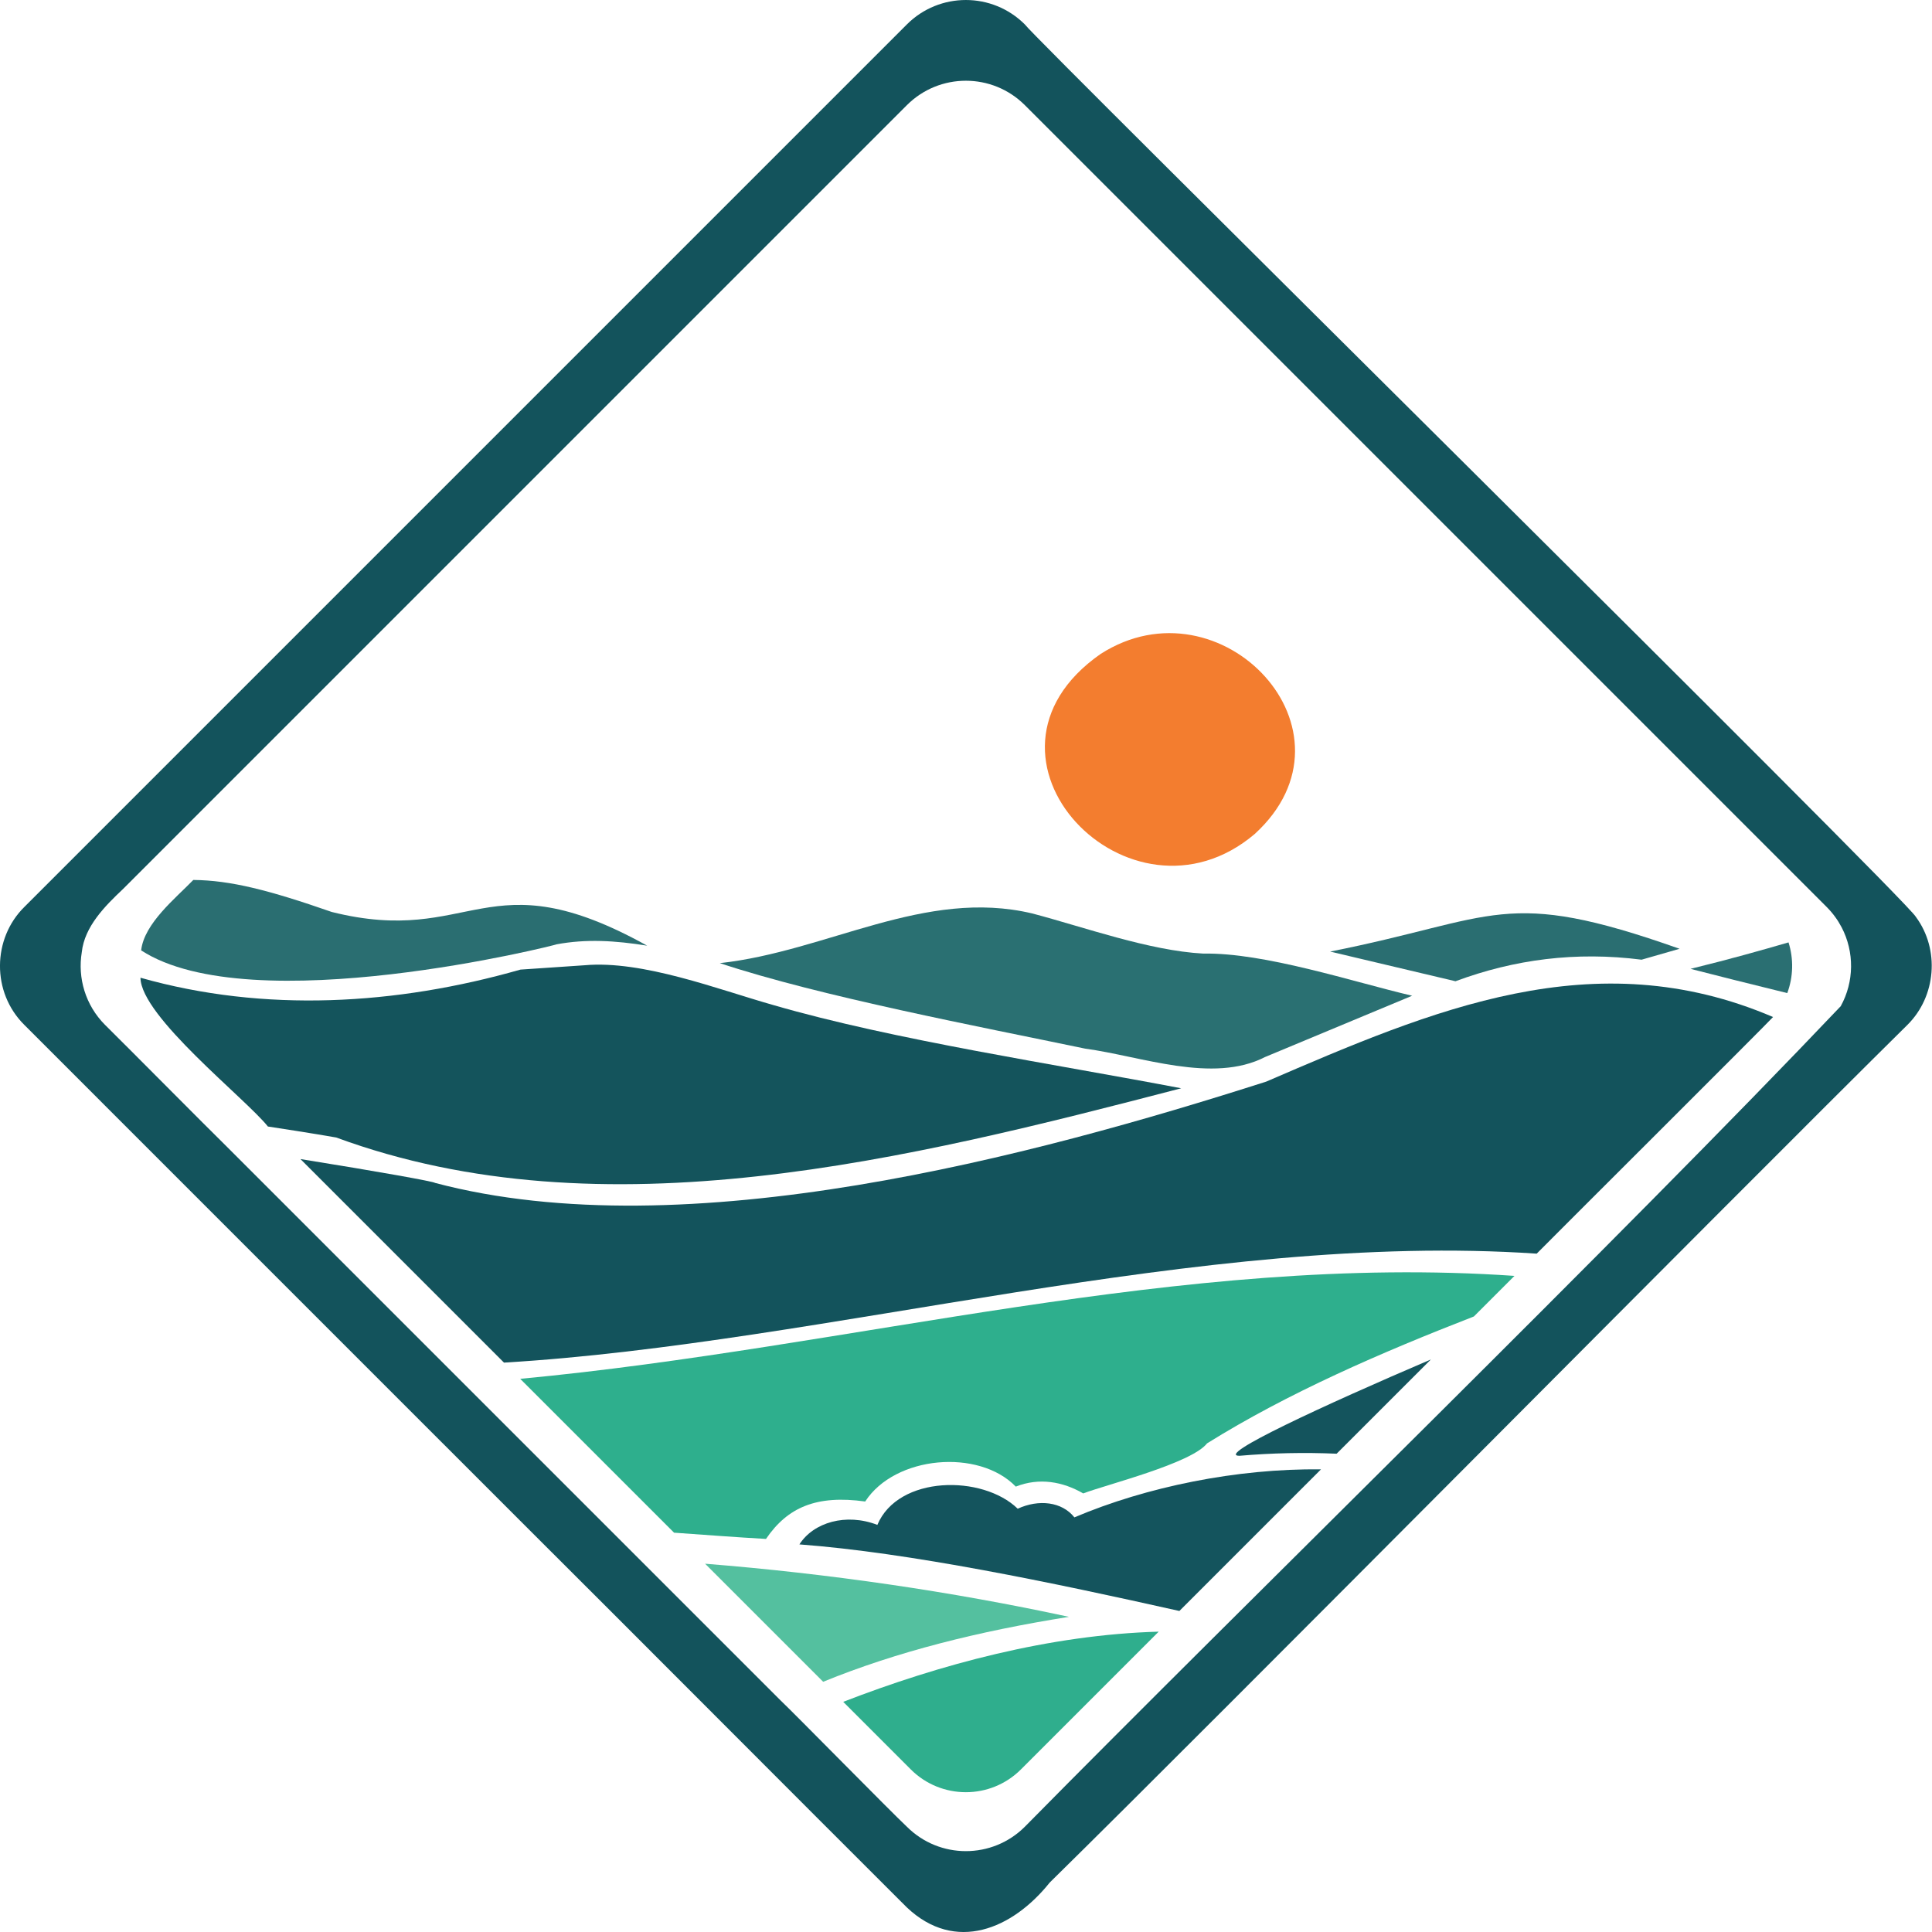
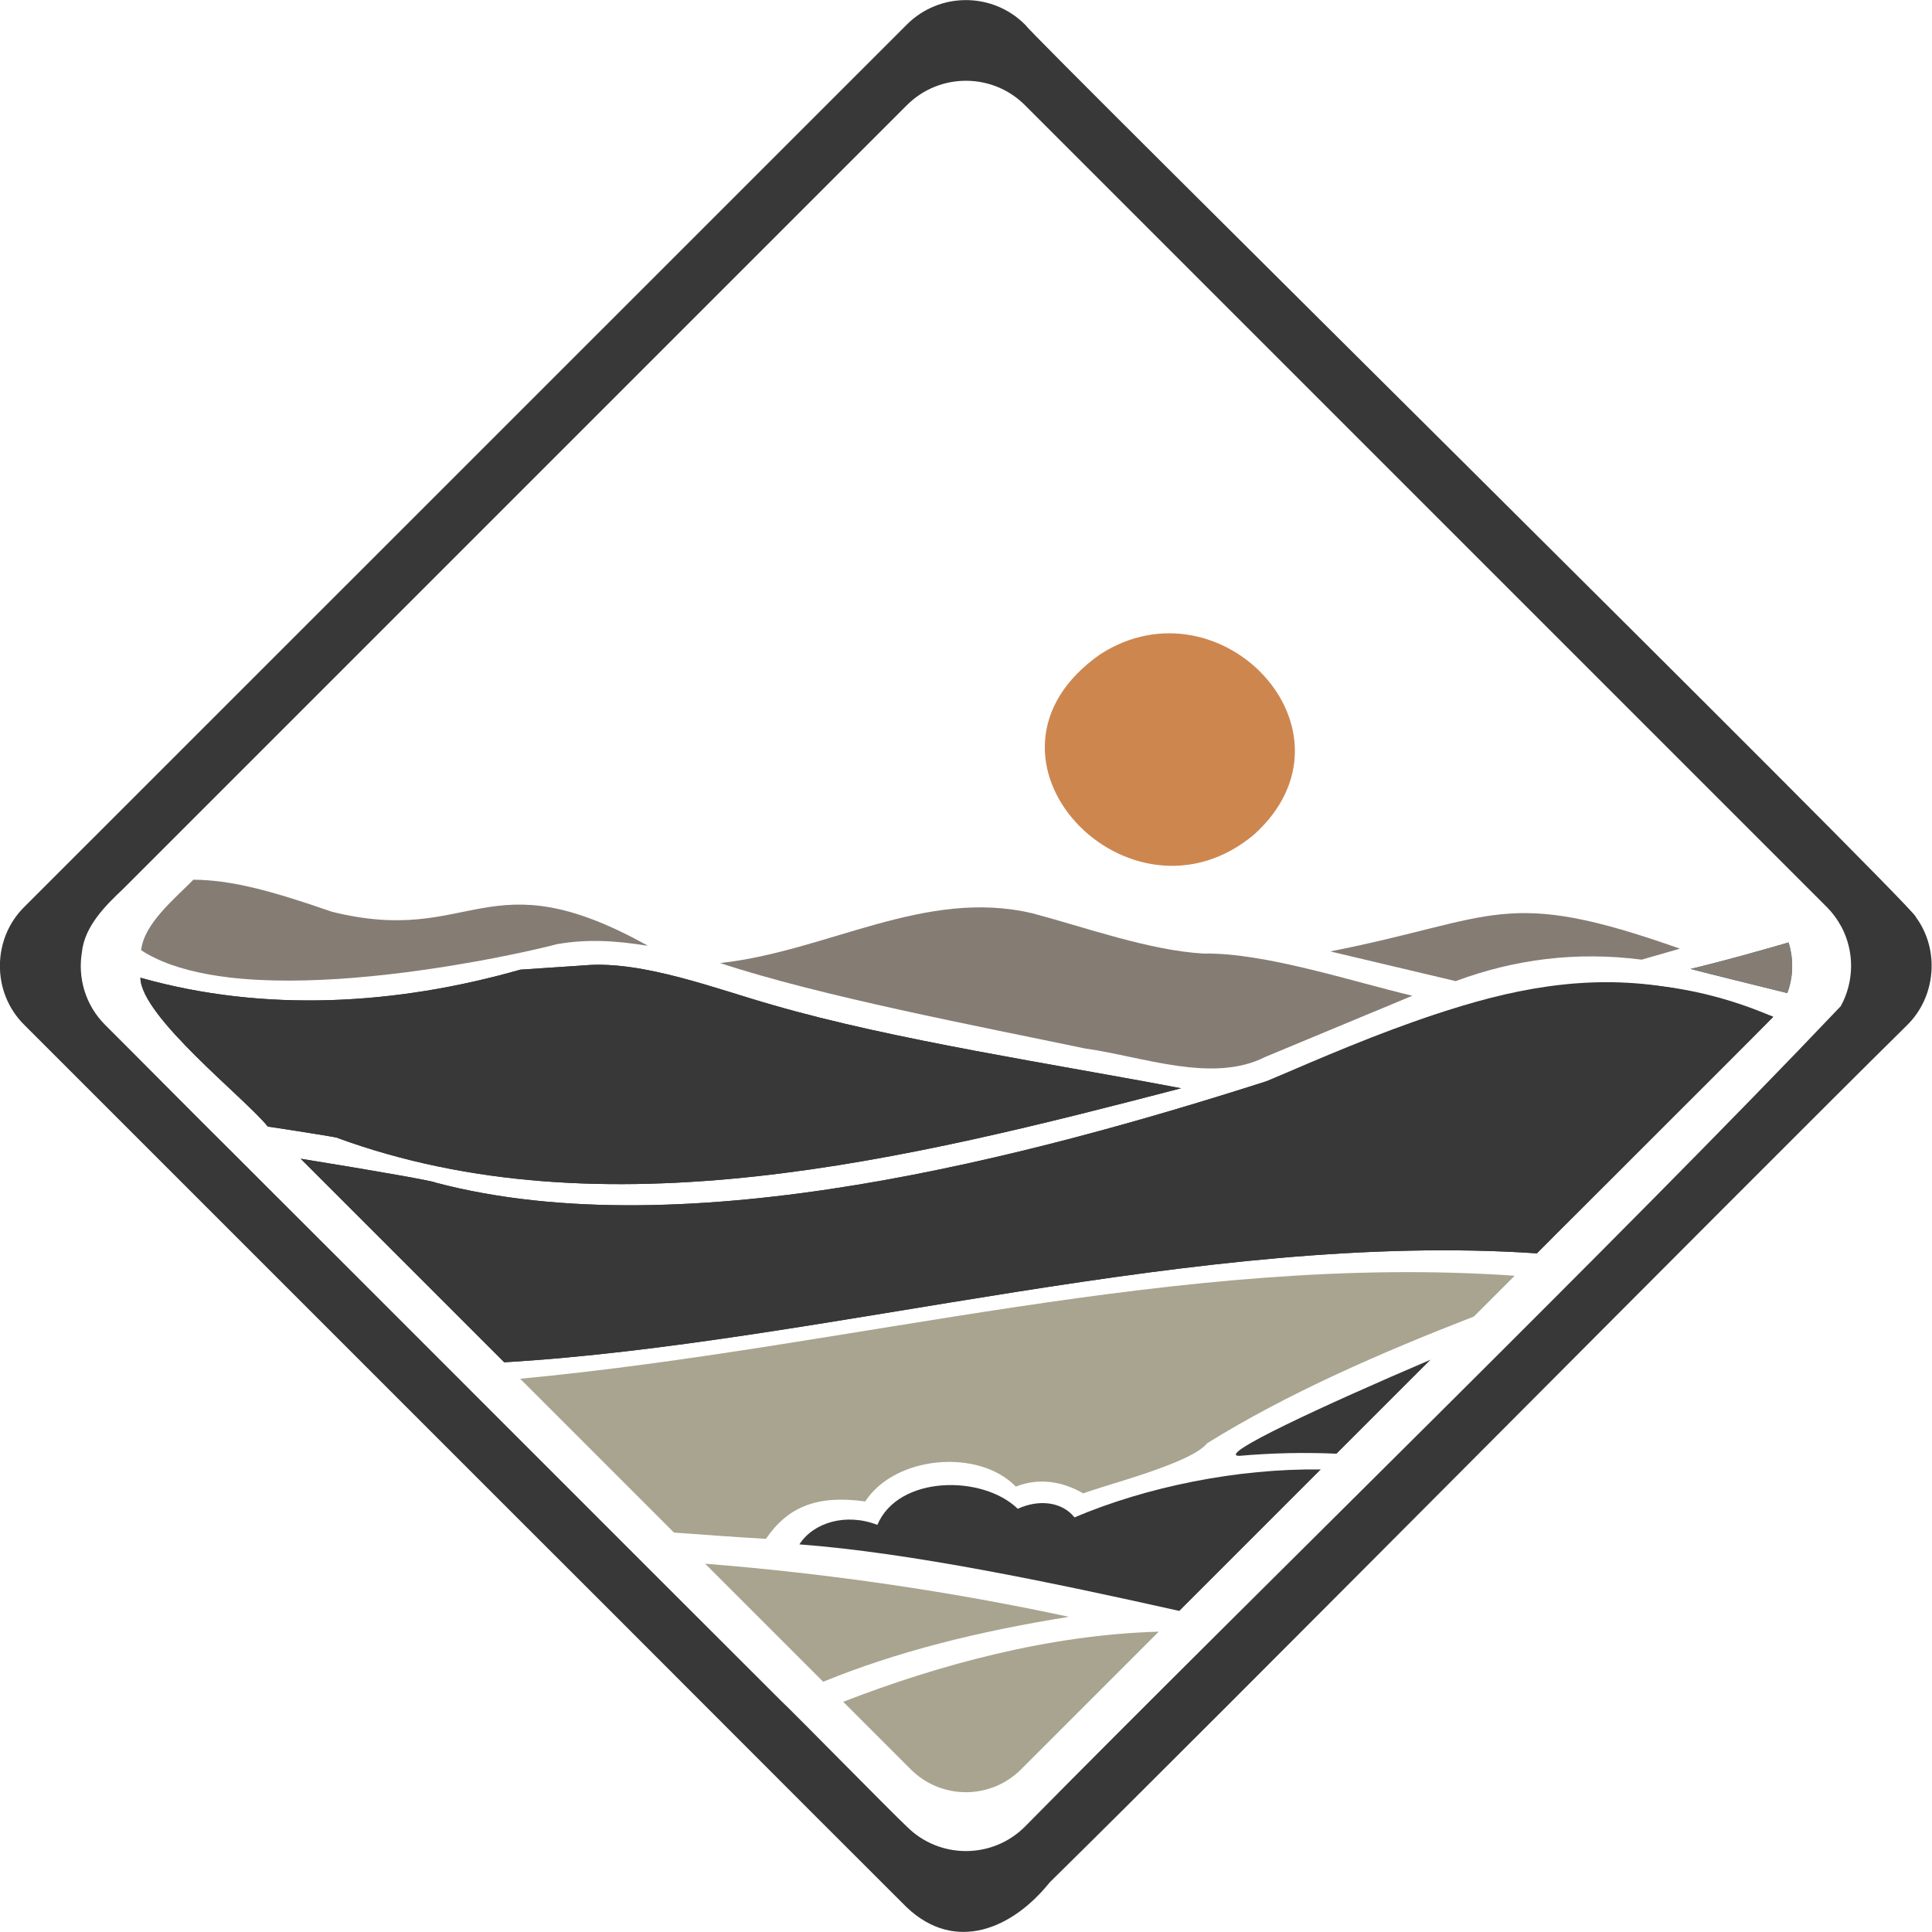
- <svg xmlns="http://www.w3.org/2000/svg" id="Camada_2" data-name="Camada 2" viewBox="0 0 1079.94 1080.09">
+ <svg xmlns="http://www.w3.org/2000/svg" id="Camada_2" version="1.1" viewBox="0 0 1079.9 1080.1">
  <defs>
    <style>
-       .cls-1 {
-         fill: #2a7072;
+       .st0 {
+         fill: #ce864f;
      }

-       .cls-2 {
-         fill: #14545c;
+       .st1 {
+         fill: #383838;
      }

-       .cls-3 {
-         fill: #2eaf8d;
-       }
- 
-       .cls-4 {
-         fill: #54c09f;
-       }
- 
-       .cls-5 {
-         fill: #f37d2f;
-       }
- 
-       .cls-6 {
-         fill: #2a6e71;
-       }
- 
-       .cls-7 {
+       .st2 {
        fill: none;
      }

-       .cls-8 {
-         fill: #14545d;
+       .st3 {
+         fill: #857c74;
      }

-       .cls-9 {
+       .st4 {
        fill: #2a6f72;
      }

-       .cls-10 {
-         fill: #2fae8d;
-       }
- 
-       .cls-11 {
-         fill: #13535c;
+       .st5 {
+         fill: #a9a48f;
      }
    </style>
  </defs>
-   <g id="Camada_1-2" data-name="Camada 1">
-     <g>
-       <path class="cls-5" d="M701.44,466.26c-69.6,59.01-168.33-43.23-86.18-100.64,67.21-43.15,149.13,43.1,86.18,100.64Z" />
-       <path class="cls-1" d="M789.46,556.67l-82.24,34.27c-29.29,15.03-69.27-.47-100.56-4.7-58.79-12.26-148.14-29.17-204.23-47.79,60.18-6.62,114.55-42.03,174.61-27.79,29.11,7.66,65.41,20.83,95.67,22.45,34.26-.63,83.63,15.79,116.75,23.56Z" />
-       <path class="cls-9" d="M999.18,555.19c-20.14-4.95-41.36-10.24-54.09-13.55,22.62-5.55,40.23-10.56,54.79-14.79,2.91,9.23,2.68,19.24-.7,28.34Z" />
-       <path class="cls-6" d="M938.97,530.42l-21.24,6.1c-36.74-4.69-71.16-.18-104.04,12.05l-70.07-16.59c93.7-18.54,96.83-36.38,195.35-1.56Z" />
-       <path class="cls-8" d="M799.94,760.01l-52.69,52.69c-18.07-.79-36.18-.4-54.33,1.16-13.81,0,46.57-27.99,107.02-53.85Z" />
-       <path class="cls-6" d="M361.8,528.68c-18.04-2.88-34.02-3.83-50.66-.75.85.15-170.63,43.4-232.23,3.38,1.69-15.06,19.17-29.06,29.16-39.37,20.82.19,42.33,5.69,77.4,17.9,78.9,19.74,86.21-31.21,176.33,18.84Z" />
-       <path class="cls-11" d="M991.22,568.57c-2.31,2.77-129.67,129.67-132.13,132.29-188.09-12.75-397.25,50.21-577.34,60.91l-113.78-113.79c43.98,7.05,74.7,12.58,75.25,13.33,140.3,37.15,334.38-14.97,464.69-56.64,93-40.11,183.23-78.96,283.31-36.1Z" />
-       <path class="cls-2" d="M660.34,608.41c-151.77,39.51-322.99,82.54-472.39,27.51-.75-.16-15.61-2.71-38.18-6.14-12.43-15.64-71.04-61.51-71.24-83.18,69.29,19.63,142.91,15.32,212.43-4.54l35.83-2.43c32.51-2.9,74.55,13.49,105.54,22.25,67.53,19.62,158.46,33.18,228.01,46.53Z" />
-       <path class="cls-10" d="M647.77,912.18l-77.01,77.01c-17.01,17-44.58,17-61.59,0l-37.77-37.77c53.91-20.88,115.63-37.54,176.37-39.24Z" />
-       <path class="cls-3" d="M846.66,713.29l-22.69,22.69c-51.68,20.07-103.98,42.76-149.16,70.94-8.78,11.21-56.36,23.06-69.24,27.98-11.37-6.59-24.57-9-37.69-3.81-20.69-21.36-67.54-17.35-84.19,8.33-27.25-3.77-43.39,3.21-55.46,20.92-16.04-.89-33.55-2.23-51.4-3.49l-86.01-86.01c185.95-17.48,369.36-70.47,555.84-57.55Z" />
-       <path class="cls-4" d="M597.61,903.9c-50.62,8.06-96.07,19.44-137.43,36.3l-66-66c69.1,5.53,137.33,15.45,203.43,29.7Z" />
-       <path class="cls-8" d="M738.51,821.44l-79.18,79.18c-71.13-15.93-150.81-32.59-212.42-37.22,7.87-12.33,26.1-17.67,43.58-10.91,11.66-27.79,58.83-28.14,78.47-9.04,11.74-5.4,24.72-3.95,31.68,4.84,40.36-17.13,90.83-27.39,137.87-26.85Z" />
-       <path class="cls-7" d="M90.11,538.02c-3.02-2.26-6.86-4.51-11.2-6.71,1.69-15.06,19.17-29.06,29.16-39.37,20.82.19,42.33,5.69,77.4,17.9,78.9,19.74,86.21-31.21,176.33,18.84-18.04-2.88-34.02-3.83-50.66-.75-.03,1.02-151.77,37.14-221.03,10.09Z" />
-       <path class="cls-7" d="M187.95,635.92c-.75-.16-15.61-2.71-38.18-6.14-12.43-15.64-71.04-61.51-71.24-83.18,69.29,19.63,142.91,15.32,212.43-4.54l35.83-2.43c32.51-2.9,74.55,13.49,105.54,22.25,67.53,19.62,158.46,33.18,228.01,46.53-151.77,39.51-322.99,82.54-472.39,27.51Z" />
-       <path class="cls-7" d="M615.26,365.62c67.21-43.16,149.13,43.09,86.18,100.64-69.59,59-168.32-43.23-86.18-100.64Z" />
-       <path class="cls-7" d="M606.66,586.24c-58.79-12.26-148.14-29.17-204.23-47.79,60.18-6.62,114.55-42.03,174.61-27.79,29.11,7.66,65.41,20.83,95.67,22.45,34.26-.63,83.63,15.79,116.75,23.56-79.53,31.71-93.21,53.39-182.8,29.57Z" />
-       <path class="cls-7" d="M813.69,548.57l-70.07-16.59c93.7-18.54,96.83-36.38,195.35-1.56l-21.24,6.1c-36.74-4.69-71.16-.18-104.04,12.05Z" />
-       <path class="cls-7" d="M969.92,561.83c7.39,2.52,14.48,4.76,21.3,6.74-126.12,126.48-294.84,294.92-420.46,420.62-17.01,17-44.58,17-61.59,0,0,0-114.99-114.99-114.99-114.99-18.6-18.6-93.28-93.27-112.42-112.43h-.01l-113.78-113.79c43.98,7.05,74.7,12.58,75.25,13.33,140.3,37.15,334.38-14.97,464.69-56.64,87.04-35.12,167.09-76.67,262.01-42.84Z" />
-       <path class="cls-7" d="M999.18,555.19c-20.14-4.95-41.36-10.24-54.09-13.55,22.62-5.55,40.23-10.56,54.79-14.79,2.91,9.23,2.68,19.24-.7,28.34Z" />
-       <path class="cls-11" d="M1071.04,512.56c-3.27-7.87-493.56-491.93-498.1-498.9-18.21-18.21-47.75-18.21-65.97.01,0,0-493.34,493.35-493.34,493.35-17.9,17.63-18.46,47.71,0,65.98,79.25,79.33,197.48,197.42,276.85,276.85,60.29,60.06,156.54,156.7,216.49,216.49,27.13,25.69,59.07,12.14,79.89-13.91,92.01-90.34,383.04-384.22,479.45-479.43,16.12-15.9,18.25-42.21,4.74-60.44ZM1029.07,562.51c-122.22,128.69-333.27,334.08-456.11,458.71-18.22,18.22-47.76,18.22-65.98,0-8.86-8.29-63.44-63.86-70.52-70.52-93.38-93.25-215.23-215.33-309.05-309.05-12.83-12.59-55.35-55.52-68.65-68.65-11.06-11.06-15.41-26.3-13.04-40.65,1.53-14.42,13.04-25.89,23.12-35.41,0,0,438.14-438.14,438.14-438.14,18.22-18.22,47.76-18.22,65.98,0,0,0,448.22,448.22,448.22,448.22,3.44,3.44,6.23,7.29,8.38,11.38,7.2,13.8,7.05,30.44-.49,44.11Z" />
-     </g>
-   </g>
+   <path class="st0" d="M701.4,466.3c-69.6,59-168.3-43.2-86.2-100.6,67.2-43.1,149.1,43.1,86.2,100.6Z" />
+   <path class="st3" d="M789.5,556.7l-21.8,9.1c-.1,0-.2,0-.3.1l-58.4,24.3-1.7.7c-14.5,7.4-31.5,7.4-48.8,5h0c-17.8-2.5-35.8-7.5-51.7-9.7-58.8-12.3-148.1-29.2-204.2-47.8,60.2-6.6,114.5-42,174.6-27.8,29.1,7.7,65.4,20.8,95.7,22.5,34.3-.6,83.6,15.8,116.8,23.6Z" />
+   <path class="st4" d="M999.2,555.2c-20.1-5-41.4-10.2-54.1-13.5,22.6-5.5,40.2-10.6,54.8-14.8,2.9,9.2,2.7,19.2-.7,28.3Z" />
+   <path class="st3" d="M939,530.4l-21.2,6.1c-36.7-4.7-71.2-.2-104,12l-70.1-16.6c93.7-18.5,96.8-36.4,195.3-1.6Z" />
+   <path class="st1" d="M799.9,760l-52.7,52.7c-18.1-.8-36.2-.4-54.3,1.2-13.8,0,46.6-28,107-53.8Z" />
+   <path class="st3" d="M361.8,528.7c-18-2.9-34-3.8-50.7-.8,0,0,0,0,0,0-.7.3-18.2,4.7-43.8,9.4-1.1.2-2.3.4-3.5.6-38.2,6.8-92.7,13.7-136.1,8.5-15.6-1.9-29.7-5.3-41.2-10.9-2.7-1.3-5.2-2.7-7.6-4.3,1.7-15.1,19.2-29.1,29.2-39.4,20.8.2,42.3,5.7,77.4,17.9,78.9,19.7,86.2-31.2,176.3,18.8Z" />
+   <path class="st1" d="M991.2,568.6s0,0,0,0c-2.5,2.8-49.7,49.9-86.9,87-2.5,2.5-5.1,5.1-7.6,7.6-20.6,20.6-36.7,36.6-37.5,37.5-188.1-12.8-397.2,50.2-577.3,60.9h0l-113.8-113.8c44,7.1,74.7,12.6,75.2,13.3,140.3,37.2,334.4-15,464.7-56.6,31.4-13.5,62.4-26.9,93.6-37.1,42.5-13.8,85.3-21.7,129.6-15.7,0,0,.1,0,.2,0,19.6,2.6,39.5,8,59.8,16.7Z" />
+   <path class="st1" d="M660.3,608.4c-151.8,39.5-323,82.5-472.4,27.5-.8-.2-15.6-2.7-38.2-6.1-12.4-15.6-71-61.5-71.2-83.2,69.3,19.6,142.9,15.3,212.4-4.5l35.8-2.4c32.5-2.9,74.6,13.5,105.5,22.2,67.5,19.6,158.5,33.2,228,46.5Z" />
+   <path class="st5" d="M647.8,912.2l-77,77c-17,17-44.6,17-61.6,0l-37.8-37.8c53.9-20.9,115.6-37.5,176.4-39.2Z" />
+   <path class="st5" d="M846.7,713.3l-22.7,22.7c-51.7,20.1-104,42.8-149.2,70.9-8.8,11.2-56.4,23.1-69.2,28-11.4-6.6-24.6-9-37.7-3.8-20.7-21.4-67.5-17.4-84.2,8.3-27.2-3.8-43.4,3.2-55.5,20.9-16-.9-33.5-2.2-51.4-3.5-24.7-24.7-64.5-64.5-85.5-85.5l-.5-.5h0c186-17.5,369.3-70.5,555.8-57.6Z" />
+   <path class="st5" d="M597.6,903.9c-50.6,8.1-96.1,19.4-137.4,36.3l-66-66c69.1,5.5,137.3,15.5,203.4,29.7Z" />
+   <path class="st1" d="M738.5,821.4l-5.9,5.9c-13.7,13.7-27.3,27.3-40.8,40.8l-32.5,32.5s0,0,0,0c-71.1-15.9-150.8-32.6-212.4-37.2,7.9-12.3,26.1-17.7,43.6-10.9,11.7-27.8,58.8-28.1,78.5-9,11.7-5.4,24.7-4,31.7,4.8,40.4-17.1,90.8-27.4,137.9-26.8Z" />
+   <path class="st2" d="M361.8,528.7c-18-2.9-34-3.8-50.7-.8,0,0,0,0,0,0-.6.5-18.1,4.8-43.8,9.4-1.1.2-2.3.4-3.5.6-38.2,6.6-92.6,13.2-136.1,8.5-14-1.5-26.8-4.2-37.7-8.4-1.1-.8-2.3-1.6-3.6-2.4-2.3-1.4-4.9-2.9-7.6-4.3,1.7-15.1,19.2-29.1,29.2-39.4,20.8.2,42.3,5.7,77.4,17.9,78.9,19.7,86.2-31.2,176.3,18.8Z" />
+   <path class="st1" d="M660.3,608.4c-151.8,39.5-323,82.5-472.4,27.5-.8-.2-15.6-2.7-38.2-6.1-12.4-15.6-71-61.5-71.2-83.2,69.3,19.6,142.9,15.3,212.4-4.5l35.8-2.4c32.5-2.9,74.6,13.5,105.5,22.2,67.5,19.6,158.5,33.2,228,46.5Z" />
+   <path class="st2" d="M615.3,365.6c67.2-43.2,149.1,43.1,86.2,100.6-69.6,59-168.3-43.2-86.2-100.6Z" />
+   <path class="st2" d="M789.5,556.7c-7.9,3.1-15.1,6.2-21.8,9.1-.1,0-.2,0-.3.1-23.8,10.3-41.2,18.9-58.4,24.3-15.5,4.9-30.9,7.2-50.6,5.7h0c-14.3-1.1-31-4.2-51.7-9.7-58.8-12.3-148.1-29.2-204.2-47.8,60.2-6.6,114.5-42,174.6-27.8,29.1,7.7,65.4,20.8,95.7,22.5,34.3-.6,83.6,15.8,116.8,23.6Z" />
+   <path class="st2" d="M939,530.4l-21.2,6.1c-36.7-4.7-71.2-.2-104,12l-70.1-16.6c93.7-18.5,96.8-36.4,195.3-1.6Z" />
+   <path class="st2" d="M394.2,874.2c69.1,5.5,137.3,15.5,203.4,29.7-50.6,8.1-96.1,19.4-137.4,36.3l-66-66Z" />
+   <path class="st2" d="M738.5,821.4l-5.9,5.9c-13.7,13.7-27.3,27.3-40.8,40.8s-21.8,21.8-32.5,32.5c0,0,0,0,0,0-71.1-15.9-150.8-32.6-212.4-37.2,7.9-12.3,26.1-17.7,43.6-10.9,11.7-27.8,58.8-28.1,78.5-9,11.7-5.4,24.7-4,31.7,4.8,40.4-17.1,90.8-27.4,137.9-26.8Z" />
+   <path class="st2" d="M799.9,760l-52.7,52.7c-18.1-.8-36.2-.4-54.3,1.2-13.8,0,46.6-28,107-53.8Z" />
+   <path class="st2" d="M846.7,713.3l-22.7,22.7c-51.7,20.1-104,42.8-149.2,70.9-8.8,11.2-56.4,23.1-69.2,28-11.4-6.6-24.6-9-37.7-3.8-20.7-21.4-67.5-17.4-84.2,8.3-27.2-3.8-43.4,3.2-55.5,20.9-16-.9-33.5-2.2-51.4-3.5-24.7-24.7-64.5-64.5-85.5-85.5-.2-.2-.3-.3-.5-.5,186-17.5,369.3-70.5,555.8-57.6Z" />
+   <path class="st1" d="M991.2,568.6s0,0,0,0c-27.3,27.3-56.5,56.6-86.9,87-2.5,2.5-5.1,5.1-7.6,7.6-20.6,20.6-36.7,36.6-37.5,37.5-188.1-12.8-397.2,50.2-577.3,60.9h0l-113.8-113.8c44,7.1,74.7,12.6,75.2,13.3,140.3,37.2,334.4-15,464.7-56.6,31.8-12.8,62.6-26.5,93.6-37.1,42.1-14.3,84.4-22.9,129.6-15.7,0,0,.1,0,.2,0,12.6,2,25.4,5.2,38.5,9.9,7.4,2.5,14.5,4.8,21.3,6.7Z" />
+   <path class="st3" d="M999.2,555.2c-20.1-5-41.4-10.2-54.1-13.5,22.6-5.5,40.2-10.6,54.8-14.8,2.9,9.2,2.7,19.2-.7,28.3Z" />
+   <path class="st1" d="M1071.1,512.6h0c-3.3-7.9-493.6-491.9-498.1-498.9-18.2-18.2-47.8-18.2-66,0L13.6,507c-17.9,17.6-18.5,47.7,0,66,79.2,79.3,197.5,197.4,276.8,276.8,60.3,60.1,156.5,156.7,216.5,216.5,27.1,25.7,59.1,12.1,79.9-13.9,92-90.3,383-384.2,479.5-479.4,16.1-15.9,18.2-42.2,4.7-60.4ZM1029.1,562.5c-122.2,128.7-333.3,334.1-456.1,458.7-18.2,18.2-47.8,18.2-66,0-8.9-8.3-63.4-63.9-70.5-70.5-93.4-93.2-215.2-215.3-309.1-309-12.8-12.6-55.3-55.5-68.6-68.7-11.1-11.1-15.4-26.3-13-40.7,1.5-14.4,13-25.9,23.1-35.4L507,58.8c18.2-18.2,47.8-18.2,66,0l448.2,448.2c3.4,3.4,6.2,7.3,8.4,11.4,7.2,13.8,7,30.4-.5,44.1Z" />
</svg>
